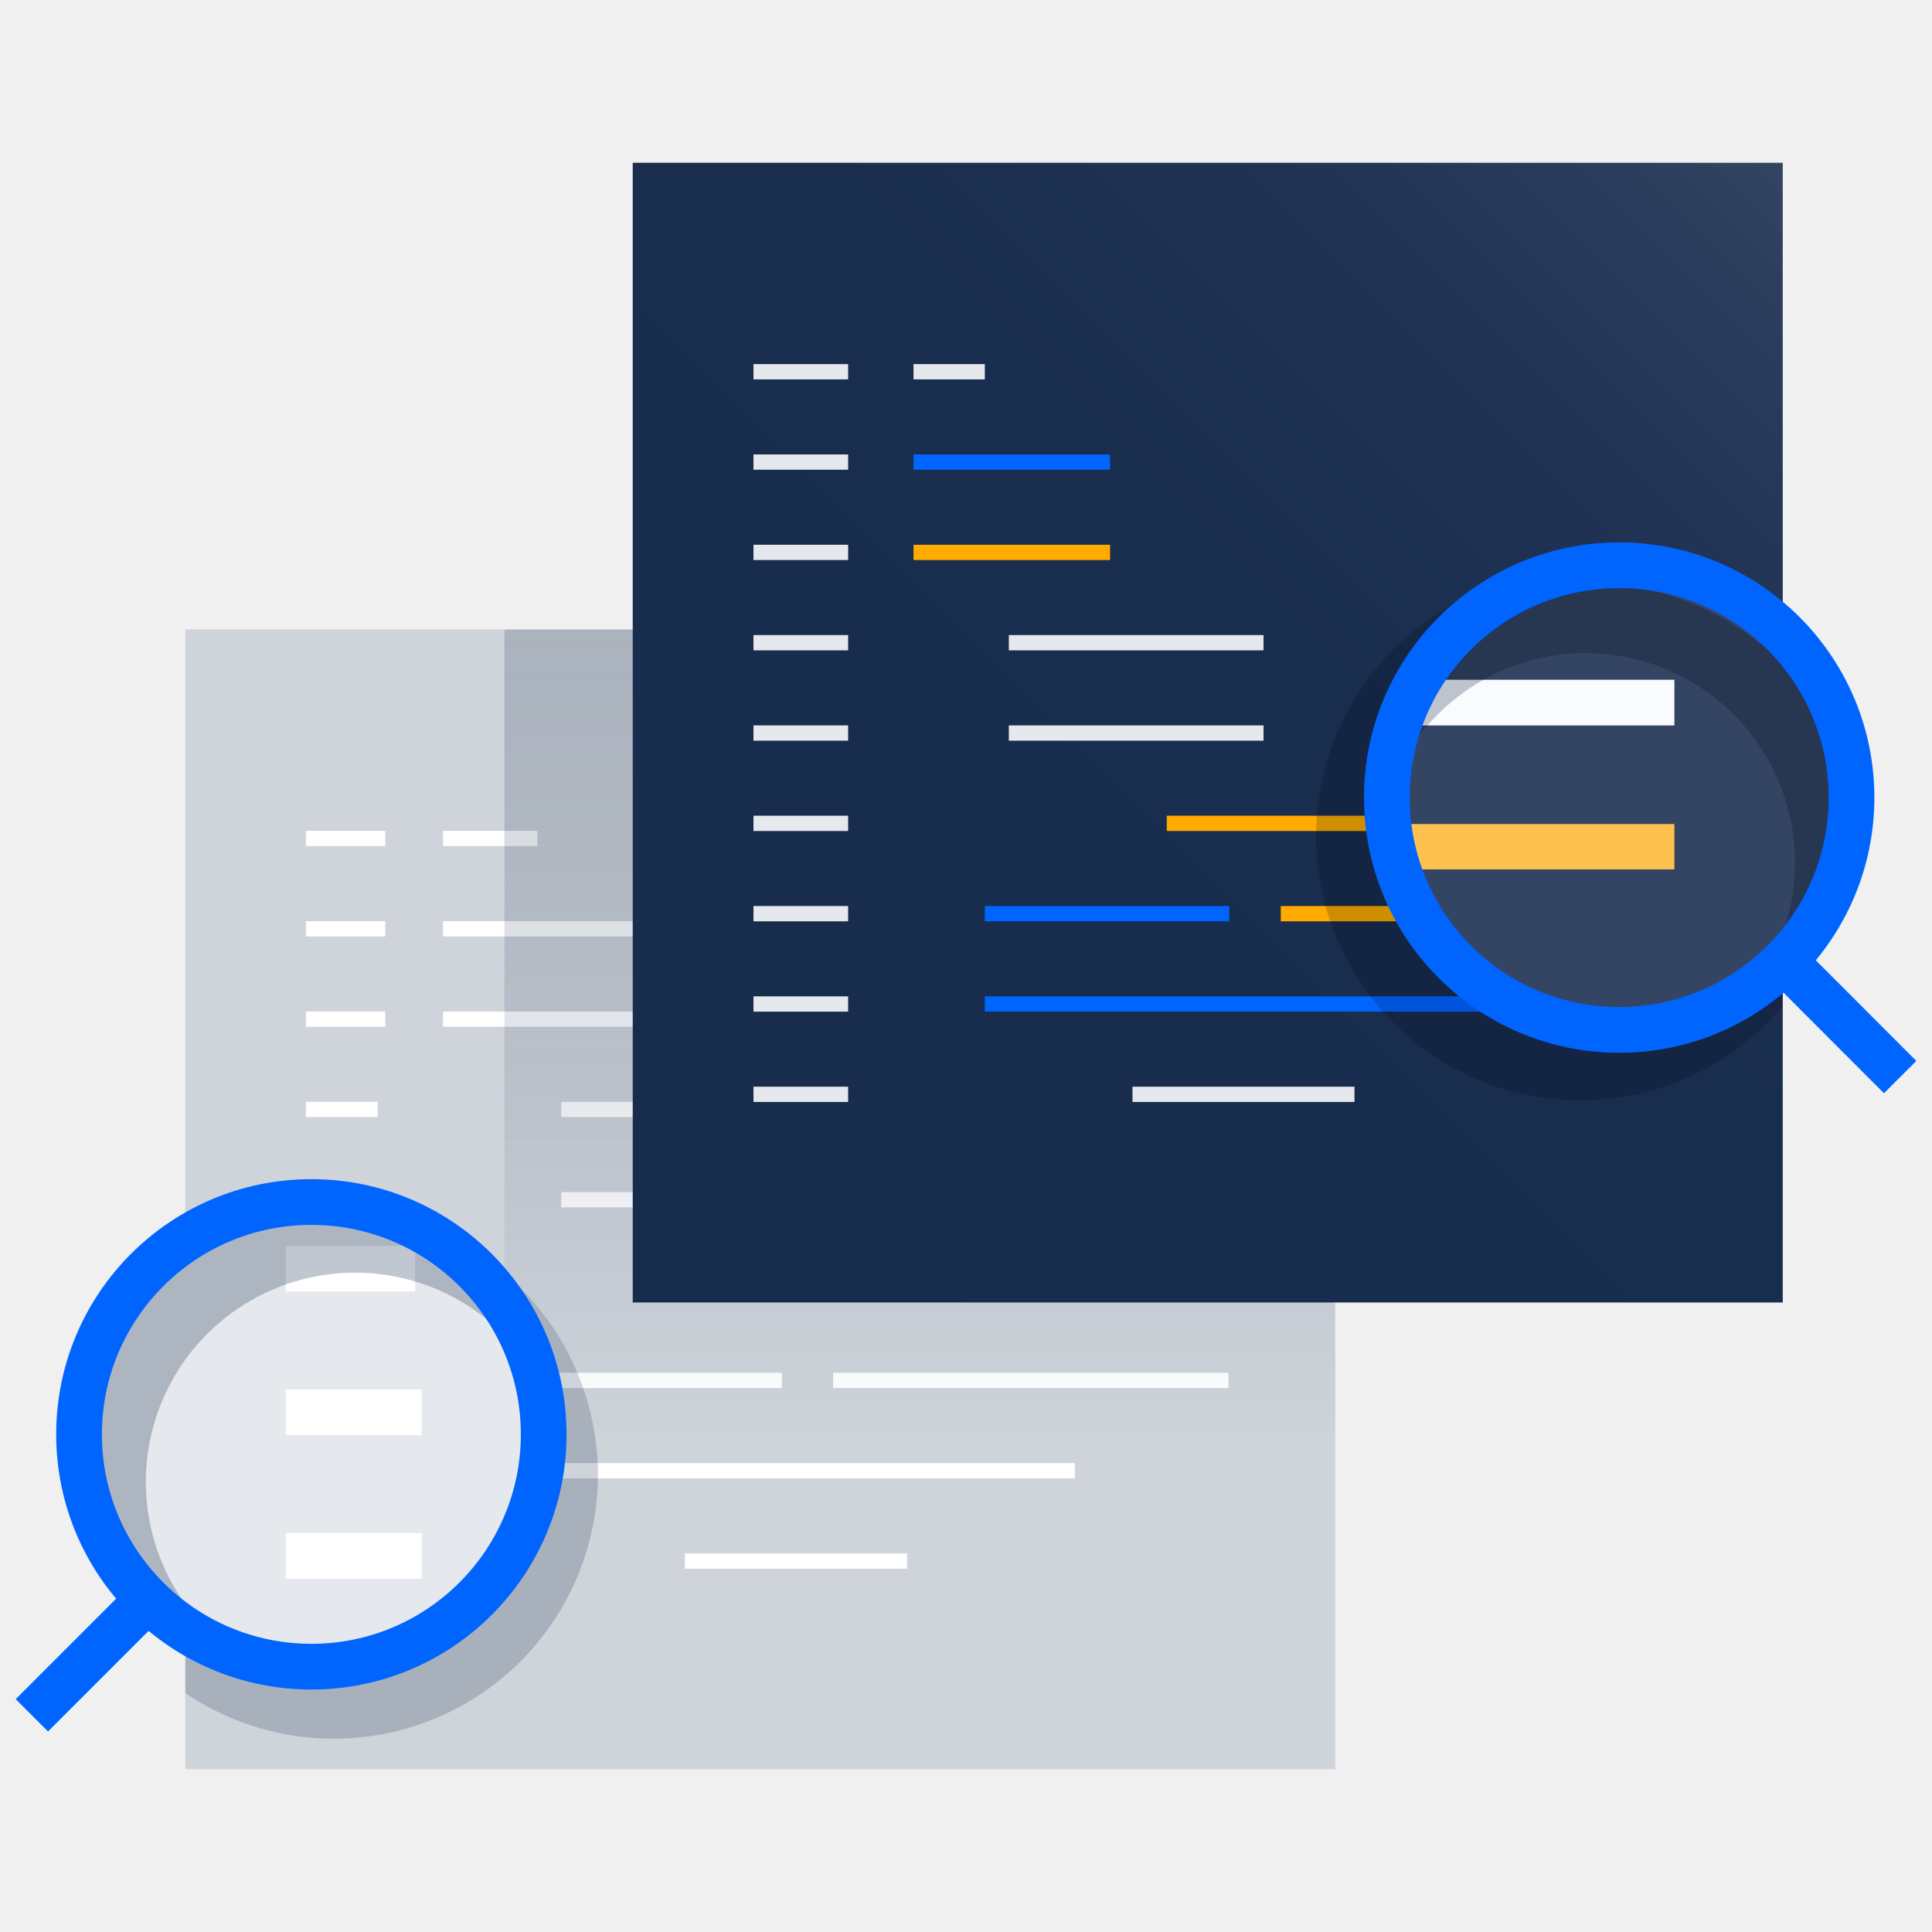
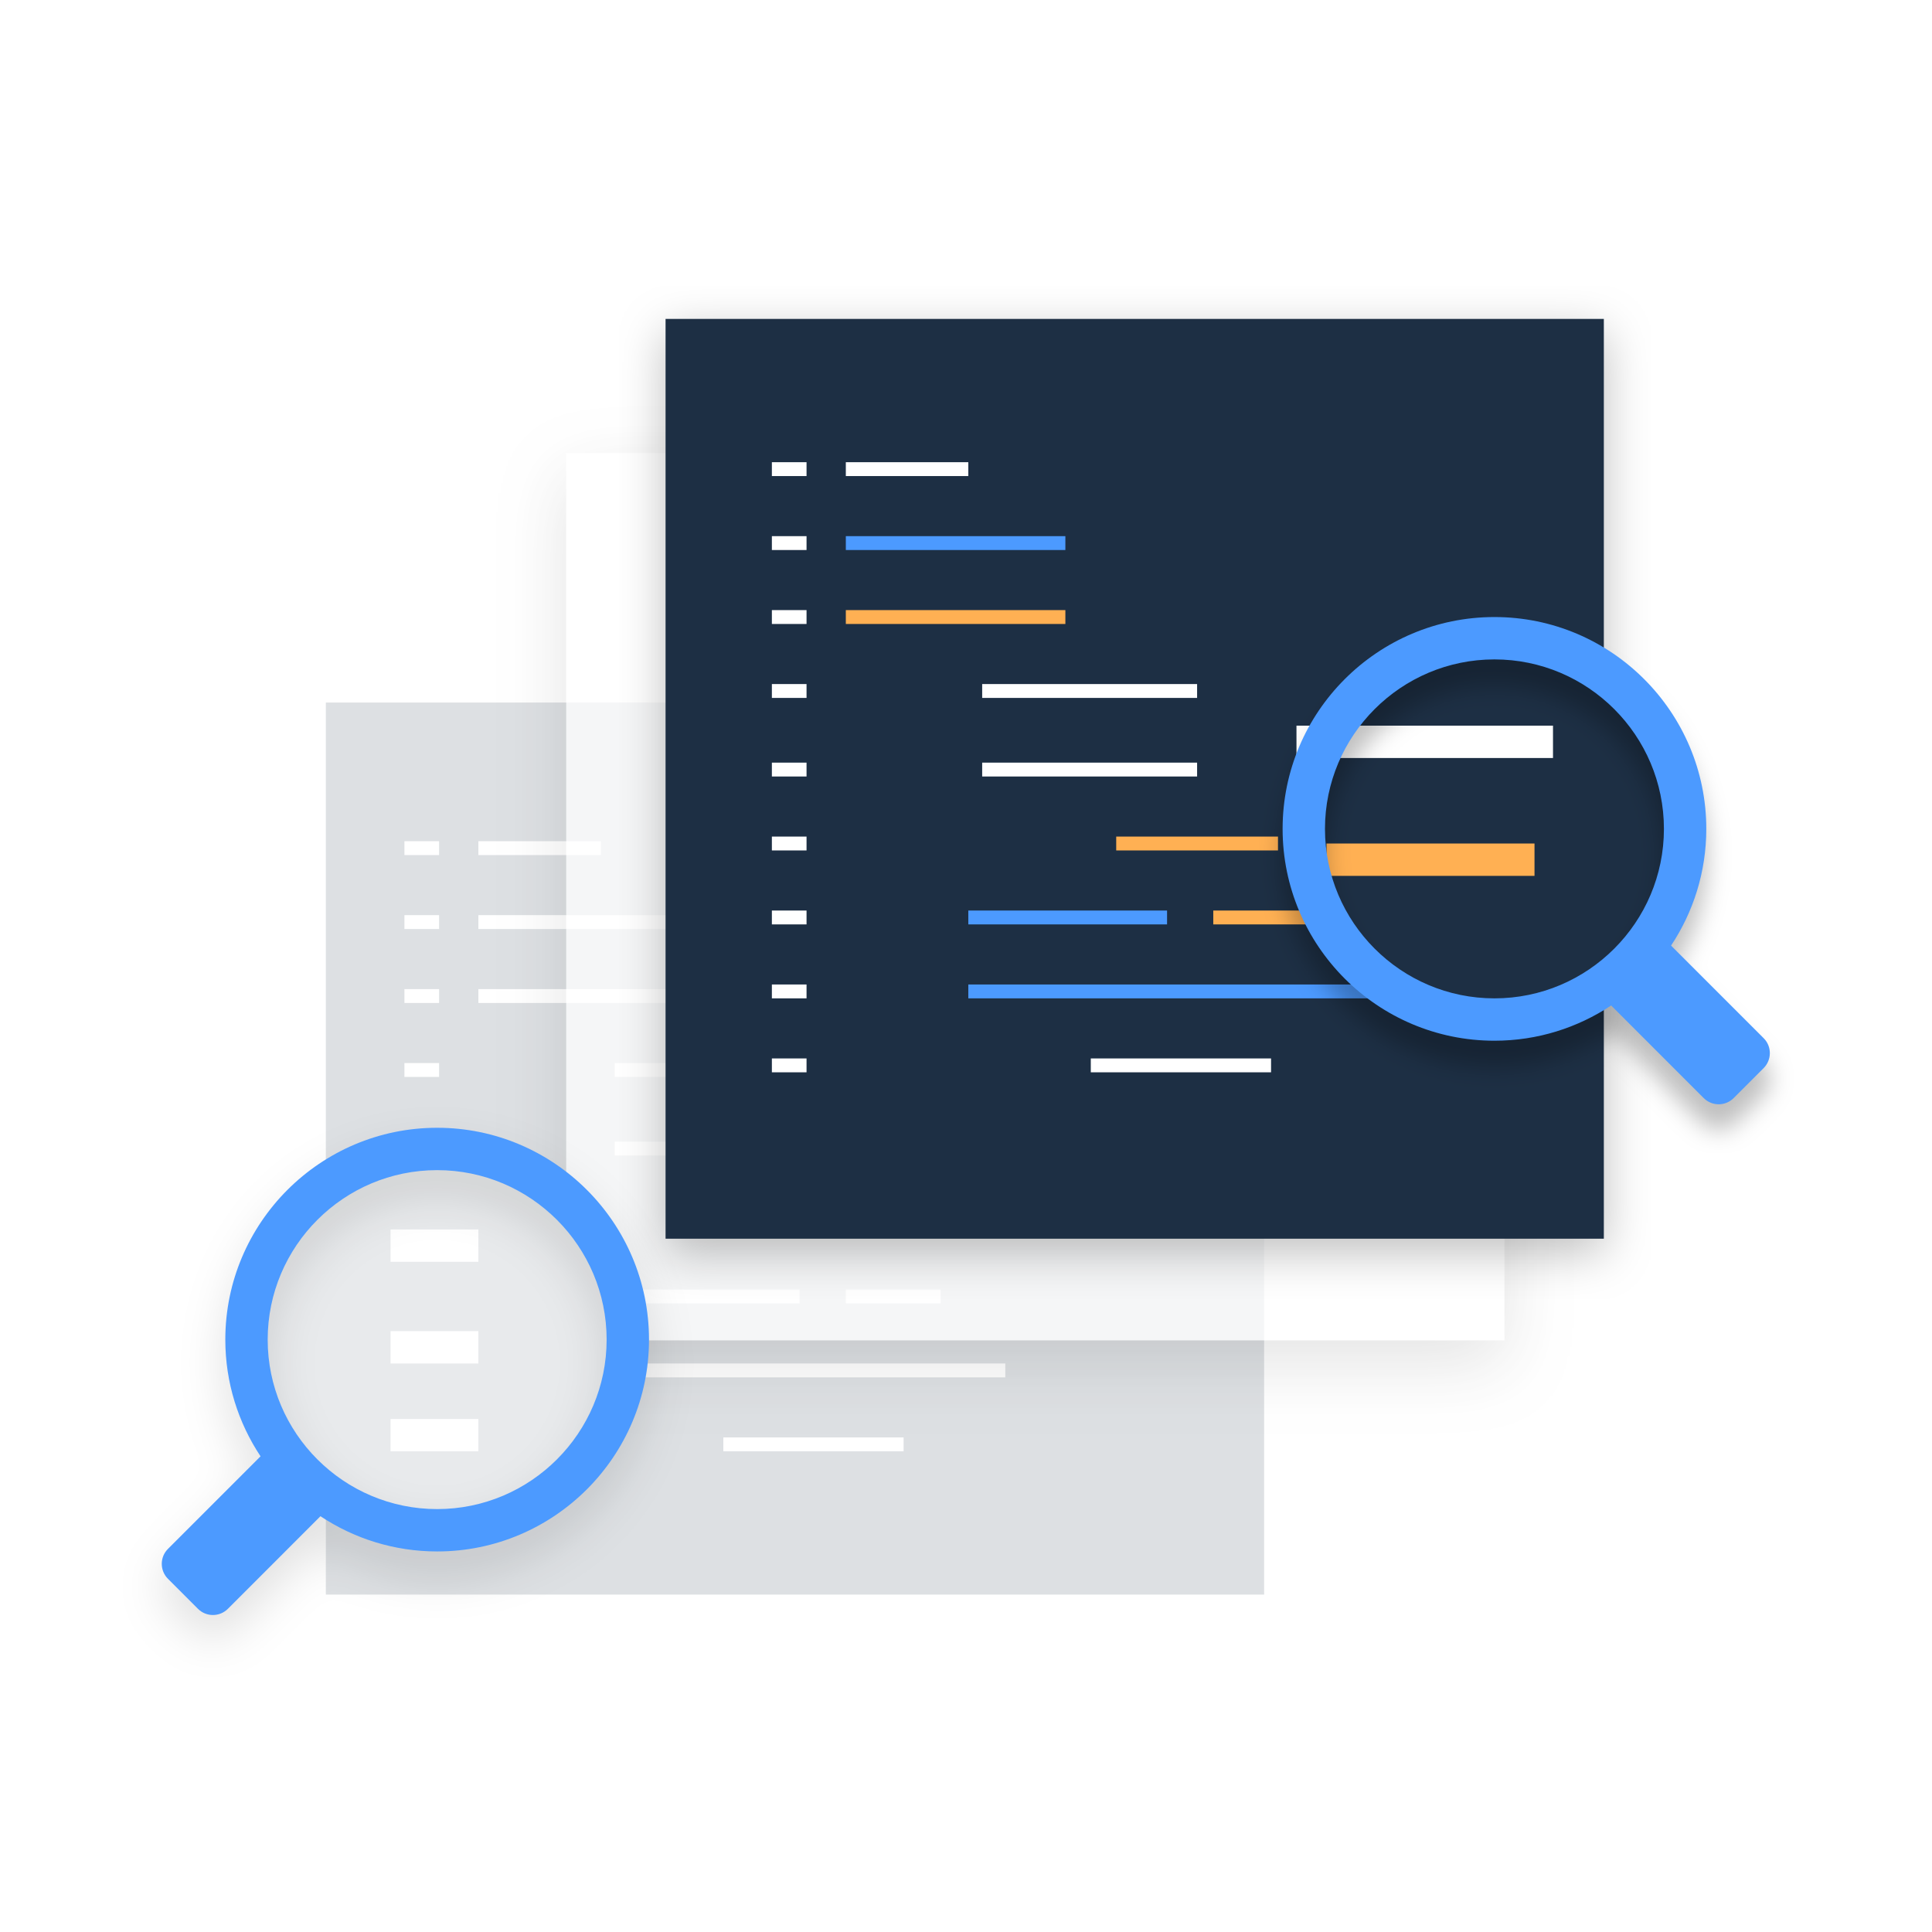
- <svg xmlns="http://www.w3.org/2000/svg" xmlns:xlink="http://www.w3.org/1999/xlink" viewBox="0 0 120 120">
+ <svg xmlns="http://www.w3.org/2000/svg" width="836" height="836" viewBox="0 0 836 836" fill="none">
+   <rect width="836" height="836" fill="white" />
+   <rect opacity="0.15" x="141" y="304" width="406" height="386" fill="#1D2F44" />
+   <rect x="175" y="364" width="15" height="6" fill="white" />
+   <rect x="207" y="364" width="53" height="6" fill="white" />
+   <rect x="175" y="460" width="15" height="6" fill="white" />
+   <rect x="266" y="460" width="93" height="6" fill="white" />
+   <rect x="175" y="494" width="15" height="6" fill="white" />
+   <rect x="266" y="494" width="93" height="6" fill="white" />
+   <rect x="175" y="428" width="15" height="6" fill="white" />
+   <rect x="207" y="428" width="95" height="6" fill="white" />
+   <rect x="175" y="526" width="15" height="6" fill="white" />
+   <rect x="324" y="526" width="70" height="6" fill="white" />
+   <rect x="175" y="396" width="15" height="6" fill="white" />
+   <rect x="207" y="396" width="95" height="6" fill="white" />
+   <rect x="175" y="558" width="15" height="6" fill="white" />
+   <rect x="260" y="558" width="86" height="6" fill="white" />
+   <rect x="175" y="590" width="15" height="6" fill="white" />
+   <rect x="260" y="590" width="175" height="6" fill="white" />
+   <rect x="175" y="622" width="15" height="6" fill="white" />
+   <rect x="313" y="622" width="78" height="6" fill="white" />
+   <rect x="366" y="558" width="41" height="6" fill="white" />
+   <g opacity="0.7" filter="url(#filter0_d)">
+     <rect x="245" y="196" width="406" height="384" fill="white" />
+   </g>
+   <g filter="url(#filter1_d)">
+     <rect x="288" y="138" width="406" height="398" fill="#1D2F44" />
+   </g>
+   <circle cx="645" cy="361" r="81" fill="#1D2F44" />
+   <rect x="574" y="365" width="90" height="14" fill="#FFB053" />
+   <rect x="561" y="314" width="111" height="14" fill="white" />
+   <rect x="334" y="200" width="15" height="6" fill="white" />
+   <rect x="366" y="200" width="53" height="6" fill="white" />
+   <rect x="334" y="296" width="15" height="6" fill="white" />
+   <rect x="425" y="296" width="93" height="6" fill="white" />
+   <rect x="334" y="330" width="15" height="6" fill="white" />
+   <rect x="425" y="330" width="93" height="6" fill="white" />
+   <rect x="334" y="264" width="15" height="6" fill="white" />
+   <rect x="366" y="264" width="95" height="6" fill="#FFB053" />
+   <rect x="334" y="362" width="15" height="6" fill="white" />
+   <rect x="483" y="362" width="70" height="6" fill="#FFB053" />
+   <rect x="334" y="232" width="15" height="6" fill="white" />
+   <rect x="366" y="232" width="95" height="6" fill="#4C9AFF" />
+   <rect x="334" y="394" width="15" height="6" fill="white" />
+   <rect x="419" y="394" width="86" height="6" fill="#4C9AFF" />
+   <rect x="334" y="426" width="15" height="6" fill="white" />
+   <rect x="419" y="426" width="175" height="6" fill="#4C9AFF" />
+   <rect x="334" y="458" width="15" height="6" fill="white" />
+   <rect x="472" y="458" width="78" height="6" fill="white" />
+   <rect x="525" y="394" width="41" height="6" fill="#FFB053" />
+   <g filter="url(#filter2_d)">
+     <path d="M763.148 449.224L723.089 409.166C732.705 394.673 738.333 377.321 738.333 358.667C738.333 308.122 697.212 267 646.667 267C596.122 267 555 308.122 555 358.667C555 409.212 596.122 450.333 646.667 450.333C665.321 450.333 682.673 444.705 697.166 435.089L737.215 475.147C740.799 478.732 746.602 478.732 750.177 475.147L763.138 462.186C766.723 458.602 766.732 452.799 763.148 449.224ZM573.333 358.667C573.333 318.232 606.233 285.333 646.667 285.333C687.101 285.333 720 318.232 720 358.667C720 399.101 687.101 432 646.667 432C606.233 432 573.333 399.101 573.333 358.667Z" fill="#4C9AFF" />
+   </g>
+   <circle cx="185" cy="581" r="81" fill="#E8EAEC" />
+   <rect x="169" y="532" width="38" height="14" fill="white" />
+   <rect x="169" y="576" width="38" height="14" fill="white" />
+   <rect x="169" y="614" width="38" height="14" fill="white" />
+   <g filter="url(#filter3_d)">
+     <path d="M72.683 670.224L112.742 630.166C103.126 615.673 97.498 598.321 97.498 579.667C97.498 529.122 138.619 488 189.164 488C239.709 488 280.831 529.122 280.831 579.667C280.831 630.212 239.709 671.333 189.164 671.333C170.51 671.333 153.158 665.705 138.665 656.089L98.616 696.147C95.032 699.732 89.229 699.732 85.654 696.147L72.693 683.186C69.109 679.602 69.099 673.799 72.683 670.224ZM262.498 579.667C262.498 539.232 229.599 506.333 189.164 506.333C148.73 506.333 115.831 539.232 115.831 579.667C115.831 620.101 148.73 653 189.164 653C229.599 653 262.498 620.101 262.498 579.667Z" fill="#4C9AFF" />
+   </g>
  <defs>
-     <style>.cls-1{isolation:isolate;}.cls-2{fill:#fff;}.cls-11,.cls-3{fill:#cfd4db;}.cls-13,.cls-14,.cls-15,.cls-18,.cls-19,.cls-4,.cls-7,.cls-8{fill:none;}.cls-4,.cls-5,.cls-6{stroke:#fff;}.cls-13,.cls-14,.cls-15,.cls-16,.cls-17,.cls-19,.cls-4,.cls-5,.cls-6{stroke-miterlimit:10;}.cls-13,.cls-14,.cls-15,.cls-16,.cls-17,.cls-4,.cls-5,.cls-6{stroke-width:0.95px;}.cls-16,.cls-5{fill:#99c1ff;}.cls-17,.cls-23,.cls-6{fill:#e5e8ec;}.cls-7{stroke:#99c1ff;}.cls-7,.cls-8{stroke-linecap:round;stroke-linejoin:round;stroke-width:0;}.cls-13,.cls-16,.cls-8{stroke:#e5e8ec;}.cls-10,.cls-11,.cls-24,.cls-25,.cls-9{mix-blend-mode:multiply;}.cls-9{fill:url(#linear-gradient);}.cls-10{fill:url(#linear-gradient-2);}.cls-12{fill:url(#linear-gradient-3);}.cls-14{stroke:#ffab00;}.cls-15,.cls-17,.cls-19{stroke:#0065ff;}.cls-19{stroke-width:2.84px;}.cls-20{fill:#344563;}.cls-21{fill:#fdc150;}.cls-22{fill:#fafbfc;}.cls-24,.cls-26{fill:#c1c7d0;}</style>
-     <linearGradient id="linear-gradient" x1="32.09" y1="88.87" x2="32.09" y2="18.08" gradientUnits="userSpaceOnUse">
-       <stop offset="0" stop-color="#e5e8ec" stop-opacity="0.1" />
-       <stop offset="0.08" stop-color="#e1e4e9" stop-opacity="0.27" />
-       <stop offset="0.18" stop-color="#dce0e5" stop-opacity="0.46" />
-       <stop offset="0.29" stop-color="#d8dce2" stop-opacity="0.63" />
-       <stop offset="0.4" stop-color="#d5d9df" stop-opacity="0.76" />
-       <stop offset="0.53" stop-color="#d2d7dd" stop-opacity="0.87" />
-       <stop offset="0.66" stop-color="#d0d5dc" stop-opacity="0.94" />
-       <stop offset="0.8" stop-color="#cfd4db" stop-opacity="0.99" />
-       <stop offset="1" stop-color="#cfd4db" />
-     </linearGradient>
-     <linearGradient id="linear-gradient-2" x1="57.13" y1="88.87" x2="57.13" y2="18.08" xlink:href="#linear-gradient" />
-     <linearGradient id="linear-gradient-3" x1="39.46" y1="81.06" x2="110.57" y2="9.95" gradientUnits="userSpaceOnUse">
-       <stop offset="0" stop-color="#172b4d" />
-       <stop offset="0.58" stop-color="#192d4e" />
-       <stop offset="0.78" stop-color="#203354" />
-       <stop offset="0.93" stop-color="#2b3d5c" />
-       <stop offset="1" stop-color="#344563" />
-     </linearGradient>
+     <filter id="filter0_d" x="215" y="176" width="466" height="444" filterUnits="userSpaceOnUse" color-interpolation-filters="sRGB">
+       <feFlood flood-opacity="0" result="BackgroundImageFix" />
+       <feColorMatrix in="SourceAlpha" type="matrix" values="0 0 0 0 0 0 0 0 0 0 0 0 0 0 0 0 0 0 127 0" />
+       <feOffset dy="10" />
+       <feGaussianBlur stdDeviation="15" />
+       <feColorMatrix type="matrix" values="0 0 0 0 0 0 0 0 0 0 0 0 0 0 0 0 0 0 0.15 0" />
+       <feBlend mode="normal" in2="BackgroundImageFix" result="effect1_dropShadow" />
+       <feBlend mode="normal" in="SourceGraphic" in2="effect1_dropShadow" result="shape" />
+     </filter>
+     <filter id="filter1_d" x="268" y="124" width="446" height="438" filterUnits="userSpaceOnUse" color-interpolation-filters="sRGB">
+       <feFlood flood-opacity="0" result="BackgroundImageFix" />
+       <feColorMatrix in="SourceAlpha" type="matrix" values="0 0 0 0 0 0 0 0 0 0 0 0 0 0 0 0 0 0 127 0" />
+       <feOffset dy="6" />
+       <feGaussianBlur stdDeviation="10" />
+       <feColorMatrix type="matrix" values="0 0 0 0 0 0 0 0 0 0 0 0 0 0 0 0 0 0 0.25 0" />
+       <feBlend mode="normal" in2="BackgroundImageFix" result="effect1_dropShadow" />
+       <feBlend mode="normal" in="SourceGraphic" in2="effect1_dropShadow" result="shape" />
+     </filter>
+     <filter id="filter2_d" x="545" y="267" width="230.831" height="231.836" filterUnits="userSpaceOnUse" color-interpolation-filters="sRGB">
+       <feFlood flood-opacity="0" result="BackgroundImageFix" />
+       <feColorMatrix in="SourceAlpha" type="matrix" values="0 0 0 0 0 0 0 0 0 0 0 0 0 0 0 0 0 0 127 0" />
+       <feOffset dy="11" />
+       <feGaussianBlur stdDeviation="5" />
+       <feColorMatrix type="matrix" values="0 0 0 0 0 0 0 0 0 0 0 0 0 0 0 0 0 0 0.25 0" />
+       <feBlend mode="normal" in2="BackgroundImageFix" result="effect1_dropShadow" />
+       <feBlend mode="normal" in="SourceGraphic" in2="effect1_dropShadow" result="shape" />
+     </filter>
+     <filter id="filter3_d" x="50" y="478" width="250.831" height="250.836" filterUnits="userSpaceOnUse" color-interpolation-filters="sRGB">
+       <feFlood flood-opacity="0" result="BackgroundImageFix" />
+       <feColorMatrix in="SourceAlpha" type="matrix" values="0 0 0 0 0 0 0 0 0 0 0 0 0 0 0 0 0 0 127 0" />
+       <feOffset dy="10" />
+       <feGaussianBlur stdDeviation="10" />
+       <feColorMatrix type="matrix" values="0 0 0 0 0 0 0 0 0 0 0 0 0 0 0 0 0 0 0.12 0" />
+       <feBlend mode="normal" in2="BackgroundImageFix" result="effect1_dropShadow" />
+       <feBlend mode="normal" in="SourceGraphic" in2="effect1_dropShadow" result="shape" />
+     </filter>
  </defs>
-   <g class="cls-1">
-     <g id="Layer_2" data-name="Layer 2">
-       <g id="Layer_1-2" data-name="Layer 1">
-         <rect class="cls-2" x="17.75" y="95.22" width="8.44" height="2.84" />
-         <rect class="cls-2" x="17.75" y="86.3" width="8.44" height="2.84" />
-         <rect class="cls-2" x="17.75" y="77.38" width="8.04" height="2.84" />
-         <rect id="_Rectangle_" data-name="&lt;Rectangle&gt;" class="cls-3" x="11.51" y="39.1" width="71.43" height="70.79" />
-         <path class="cls-4" d="M41.15,68.91" />
-         <path class="cls-4" d="M24.68,68.91" />
-         <line class="cls-4" x1="27.52" y1="63.3" x2="41.15" y2="63.3" />
-         <line class="cls-4" x1="27.52" y1="57.69" x2="41.15" y2="57.69" />
-         <line class="cls-4" x1="27.52" y1="52.08" x2="33.38" y2="52.08" />
-         <line class="cls-5" x1="19" y1="52.08" x2="23.93" y2="52.08" />
-         <line class="cls-5" x1="19" y1="57.69" x2="23.93" y2="57.69" />
-         <line class="cls-5" x1="19" y1="63.3" x2="23.93" y2="63.3" />
-         <line class="cls-5" x1="19" y1="68.91" x2="23.46" y2="68.91" />
-         <line class="cls-5" x1="19" y1="74.52" x2="21.09" y2="74.52" />
-         <line class="cls-5" x1="19" y1="80.13" x2="21.09" y2="80.13" />
-         <line class="cls-5" x1="19" y1="85.74" x2="21.09" y2="85.74" />
-         <line class="cls-5" x1="19" y1="91.35" x2="21.09" y2="91.35" />
-         <line class="cls-5" x1="19" y1="96.96" x2="21.09" y2="96.96" />
-         <line id="_Line_" data-name="&lt;Line&gt;" class="cls-4" x1="44.67" y1="80.13" x2="73.53" y2="80.13" />
-         <path class="cls-4" d="M24.21,80.13h0Z" />
-         <line class="cls-4" x1="51.75" y1="85.74" x2="76.3" y2="85.74" />
-         <line class="cls-6" x1="33.38" y1="85.74" x2="48.56" y2="85.74" />
-         <line class="cls-6" x1="33.38" y1="91.35" x2="66.76" y2="91.35" />
-         <line class="cls-4" x1="42.54" y1="96.96" x2="56.34" y2="96.96" />
-         <line class="cls-4" x1="34.86" y1="68.91" x2="50.69" y2="68.91" />
-         <line class="cls-4" x1="34.86" y1="74.52" x2="50.69" y2="74.52" />
-         <line class="cls-7" x1="19" y1="52.08" x2="23.93" y2="52.08" />
-         <line class="cls-7" x1="23.93" y1="57.69" x2="19" y2="57.69" />
-         <line class="cls-7" x1="23.93" y1="63.3" x2="19" y2="63.3" />
-         <line class="cls-7" x1="23.46" y1="68.91" x2="19" y2="68.91" />
-         <line class="cls-7" x1="21.09" y1="74.52" x2="19" y2="74.52" />
-         <line class="cls-7" x1="19" y1="80.13" x2="21.09" y2="80.13" />
-         <line class="cls-7" x1="21.09" y1="85.74" x2="19" y2="85.74" />
-         <line class="cls-7" x1="21.09" y1="91.35" x2="19" y2="91.35" />
-         <line class="cls-7" x1="21.09" y1="96.96" x2="19" y2="96.96" />
-         <line class="cls-8" x1="37.13" y1="91.35" x2="66.76" y2="91.35" />
-         <path class="cls-9" d="M31.33,88.87h1.52a12.34,12.34,0,0,0-1.52-3.74Z" />
-         <path class="cls-10" d="M31.33,79.07a16.41,16.41,0,0,1,5.57,9.79h46V39.1H31.33Z" />
-         <path class="cls-11" d="M31.33,79.07A16.36,16.36,0,0,0,11.51,78v5.26a12.44,12.44,0,1,1,0,16.64v5.26A16.41,16.41,0,0,0,37.14,91.59c0-.08,0-.16,0-.23a16.52,16.52,0,0,0-5.8-12.28Z" />
-         <rect id="_Rectangle_2" data-name="&lt;Rectangle&gt;" class="cls-12" x="39.3" y="10.11" width="71.43" height="70.79" />
-         <path class="cls-13" d="M69,39.92" />
-         <path class="cls-13" d="M56.74,39.92" />
-         <line class="cls-14" x1="56.74" y1="34.31" x2="68.95" y2="34.31" />
-         <line class="cls-15" x1="56.74" y1="28.7" x2="68.95" y2="28.7" />
-         <line class="cls-13" x1="56.74" y1="23.09" x2="61.17" y2="23.09" />
-         <line class="cls-16" x1="46.8" y1="23.09" x2="52.68" y2="23.09" />
-         <line class="cls-16" x1="46.8" y1="28.7" x2="52.68" y2="28.7" />
-         <line class="cls-16" x1="46.8" y1="34.31" x2="52.68" y2="34.31" />
-         <line class="cls-16" x1="46.8" y1="39.92" x2="52.68" y2="39.92" />
-         <line class="cls-16" x1="46.8" y1="45.53" x2="52.68" y2="45.53" />
-         <line class="cls-16" x1="46.8" y1="51.14" x2="52.68" y2="51.14" />
-         <line class="cls-16" x1="46.8" y1="56.75" x2="52.68" y2="56.75" />
-         <line class="cls-16" x1="46.8" y1="62.36" x2="52.68" y2="62.36" />
-         <line class="cls-16" x1="46.8" y1="67.97" x2="52.68" y2="67.97" />
-         <line id="_Line_2" data-name="&lt;Line&gt;" class="cls-14" x1="72.47" y1="51.14" x2="101.32" y2="51.14" />
-         <path class="cls-13" d="M56.74,51.14h0Z" />
-         <line class="cls-14" x1="79.55" y1="56.75" x2="104.1" y2="56.75" />
-         <line class="cls-17" x1="61.17" y1="56.75" x2="76.35" y2="56.75" />
-         <line class="cls-17" x1="61.17" y1="62.36" x2="94.56" y2="62.36" />
-         <line class="cls-13" x1="70.34" y1="67.97" x2="84.13" y2="67.97" />
-         <line class="cls-13" x1="62.66" y1="39.92" x2="78.48" y2="39.92" />
-         <line class="cls-13" x1="62.66" y1="45.53" x2="78.48" y2="45.53" />
-         <path class="cls-18" d="M98.18,39.49a12.44,12.44,0,1,0,12.44,12.44A12.45,12.45,0,0,0,98.18,39.49Z" />
-         <path class="cls-11" d="M110.73,41.36a16.42,16.42,0,1,0,0,21.14Zm-12.55,23a12.44,12.44,0,1,1,12.44-12.44A12.45,12.45,0,0,1,98.18,64.37Z" />
-         <line class="cls-19" x1="8.99" y1="99.53" x2="1.98" y2="106.54" />
-         <circle id="_Ellipse_" data-name="&lt;Ellipse&gt;" class="cls-20" cx="100.57" cy="49.54" r="14.43" />
-         <path class="cls-21" d="M86.86,54H104V51.18H86.24A14.33,14.33,0,0,0,86.86,54Z" />
-         <path class="cls-22" d="M86.86,45.06H104V42.22H88.15A14.33,14.33,0,0,0,86.86,45.06Z" />
-         <line class="cls-19" x1="111.01" y1="59.88" x2="118.02" y2="66.9" />
-         <circle id="_Ellipse_2" data-name="&lt;Ellipse&gt;" class="cls-23" cx="19.34" cy="89.09" r="14.43" />
-         <rect class="cls-2" x="17.75" y="95.22" width="8.44" height="2.84" />
-         <rect class="cls-2" x="17.75" y="86.3" width="8.44" height="2.84" />
-         <rect class="cls-2" x="17.75" y="77.38" width="8.04" height="2.84" />
-         <path class="cls-24" d="M21.46,74.84A17.22,17.22,0,0,0,5,89.87a14.41,14.41,0,0,0,9.59,12.82A13,13,0,1,1,33.31,85.54,14.42,14.42,0,0,0,21.46,74.84Z" />
-         <g class="cls-25">
-           <path class="cls-26" d="M115,49.54c0-.49,0-1-.07-1.45A17.2,17.2,0,0,0,93.4,37a14.41,14.41,0,0,0-7.26,12.51A13,13,0,1,1,109,61.22,14.4,14.4,0,0,0,115,49.54Z" />
-         </g>
-         <rect class="cls-18" width="120" height="120" />
-         <circle id="_Ellipse_3" data-name="&lt;Ellipse&gt;" class="cls-19" cx="100.57" cy="49.54" r="14.43" />
-         <circle id="_Ellipse_4" data-name="&lt;Ellipse&gt;" class="cls-19" cx="19.34" cy="89.09" r="14.43" />
-       </g>
-     </g>
-   </g>
</svg>
